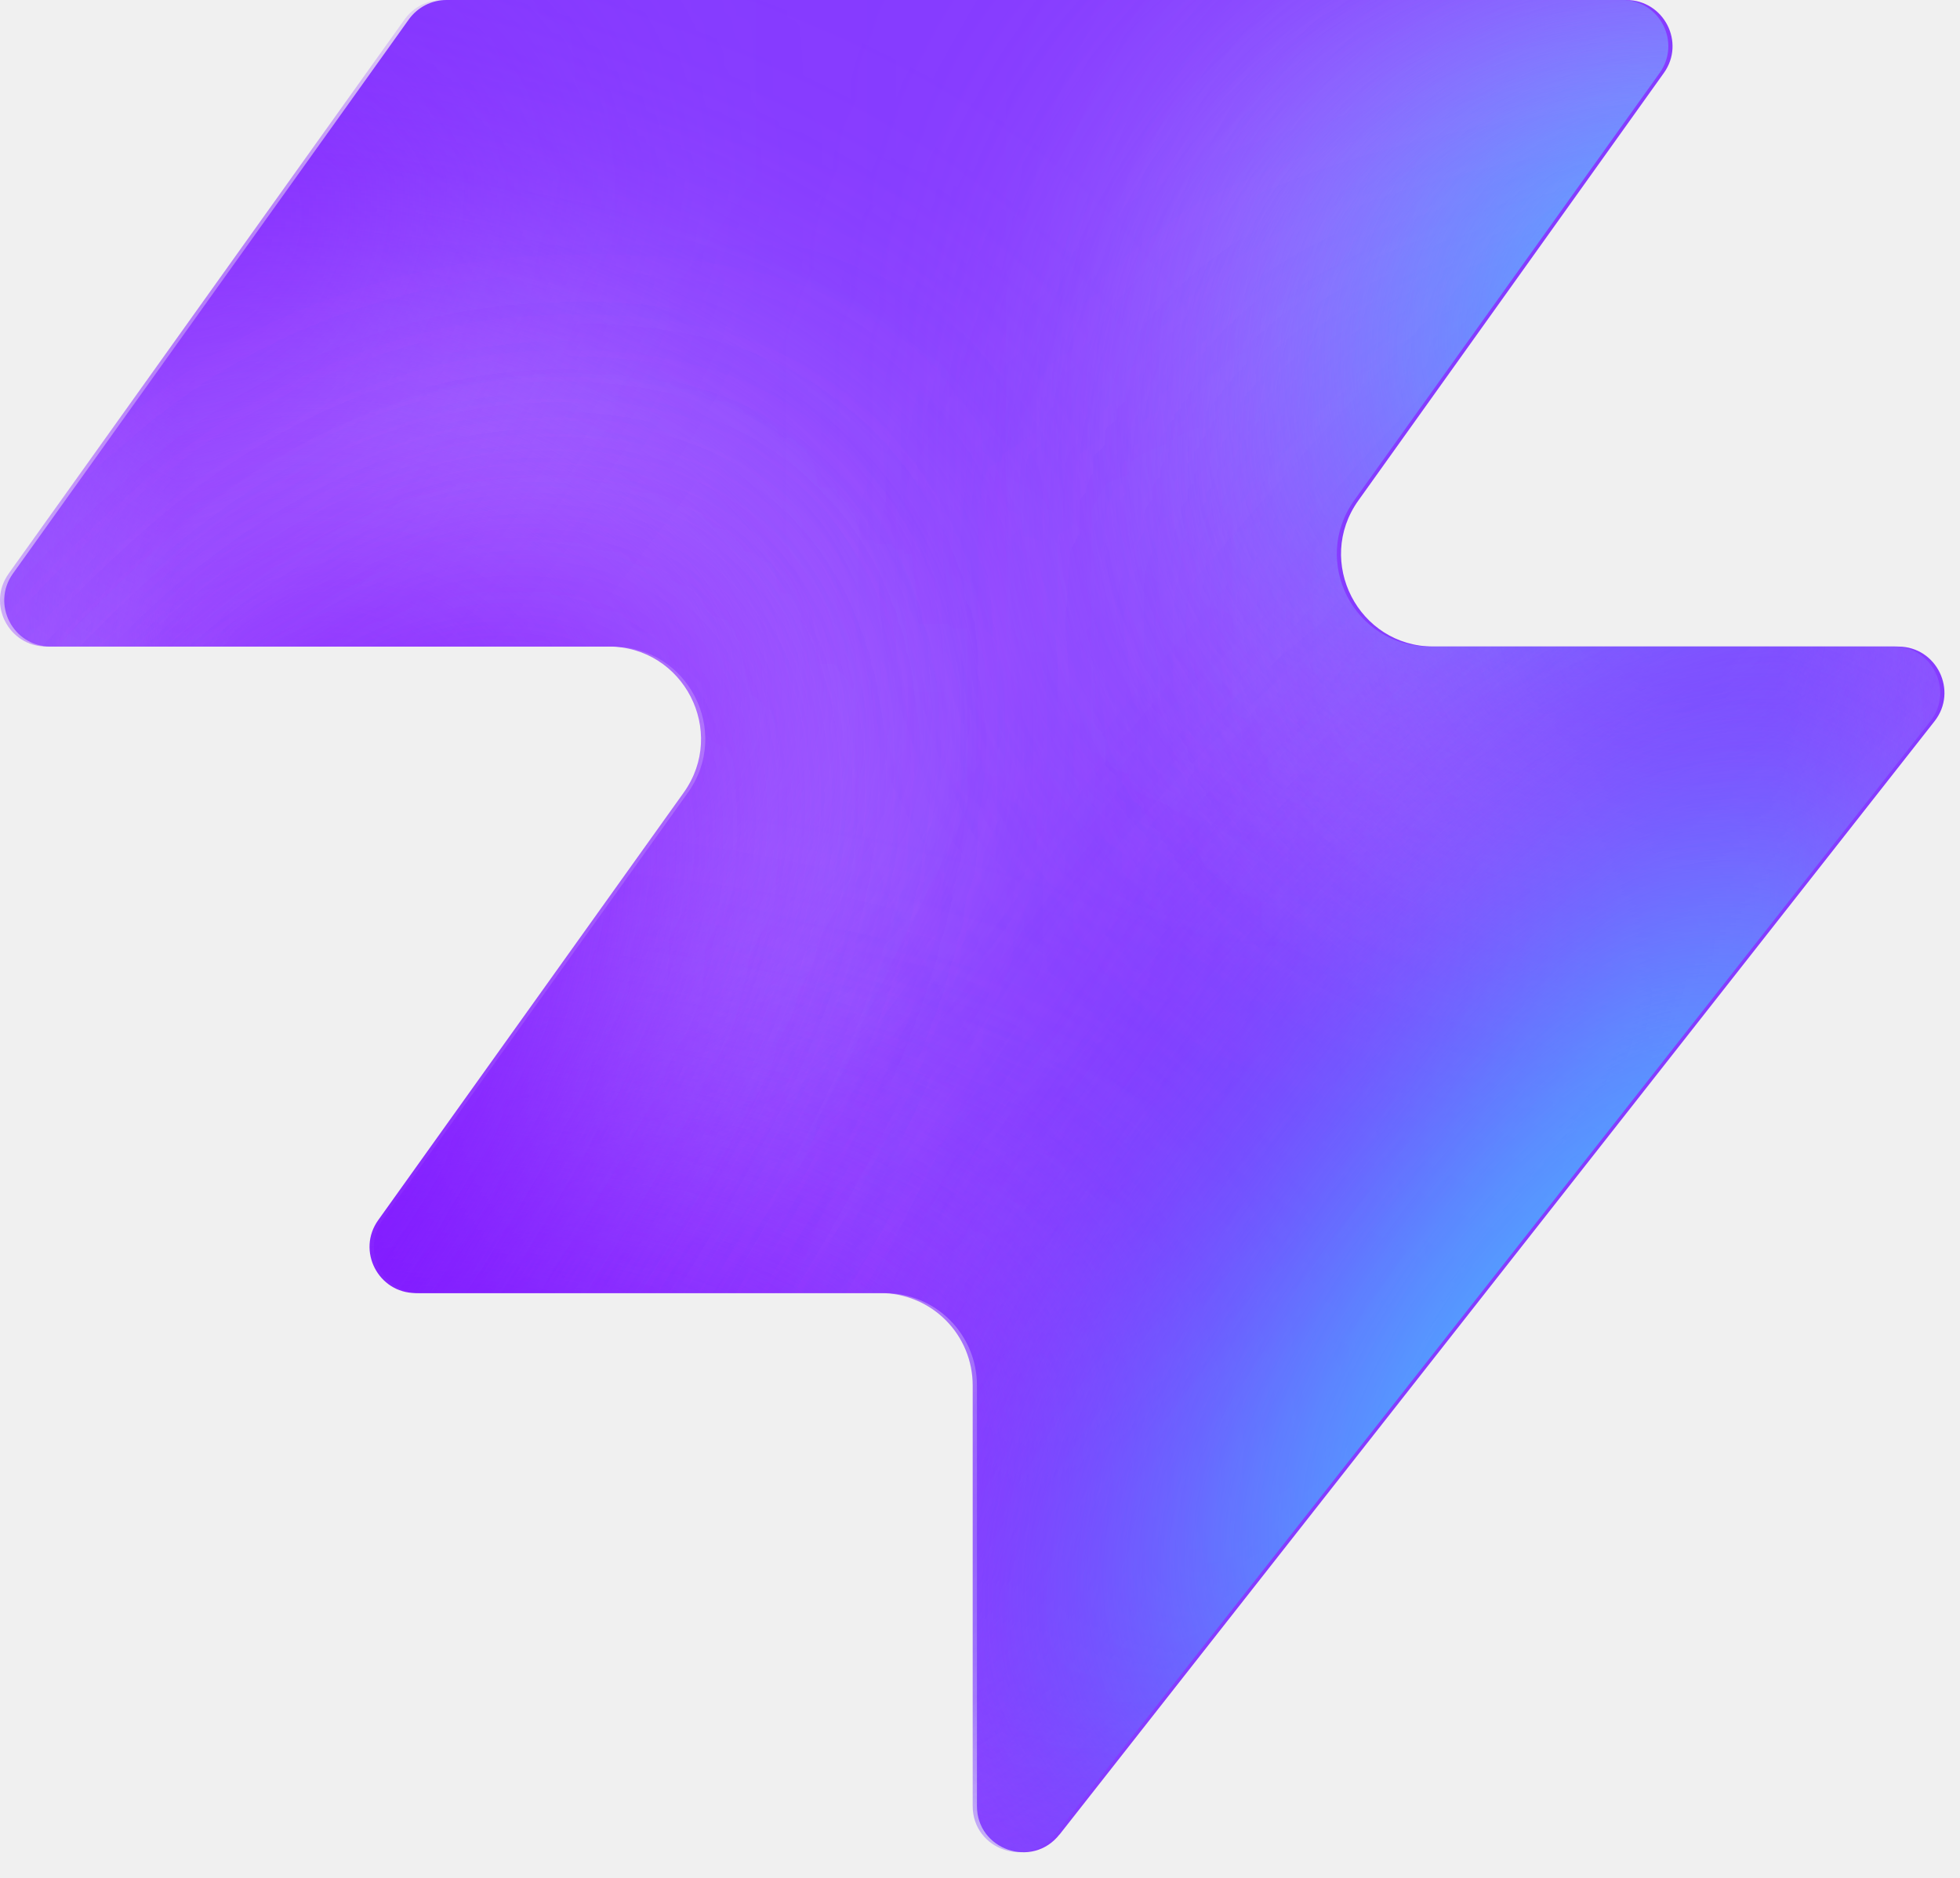
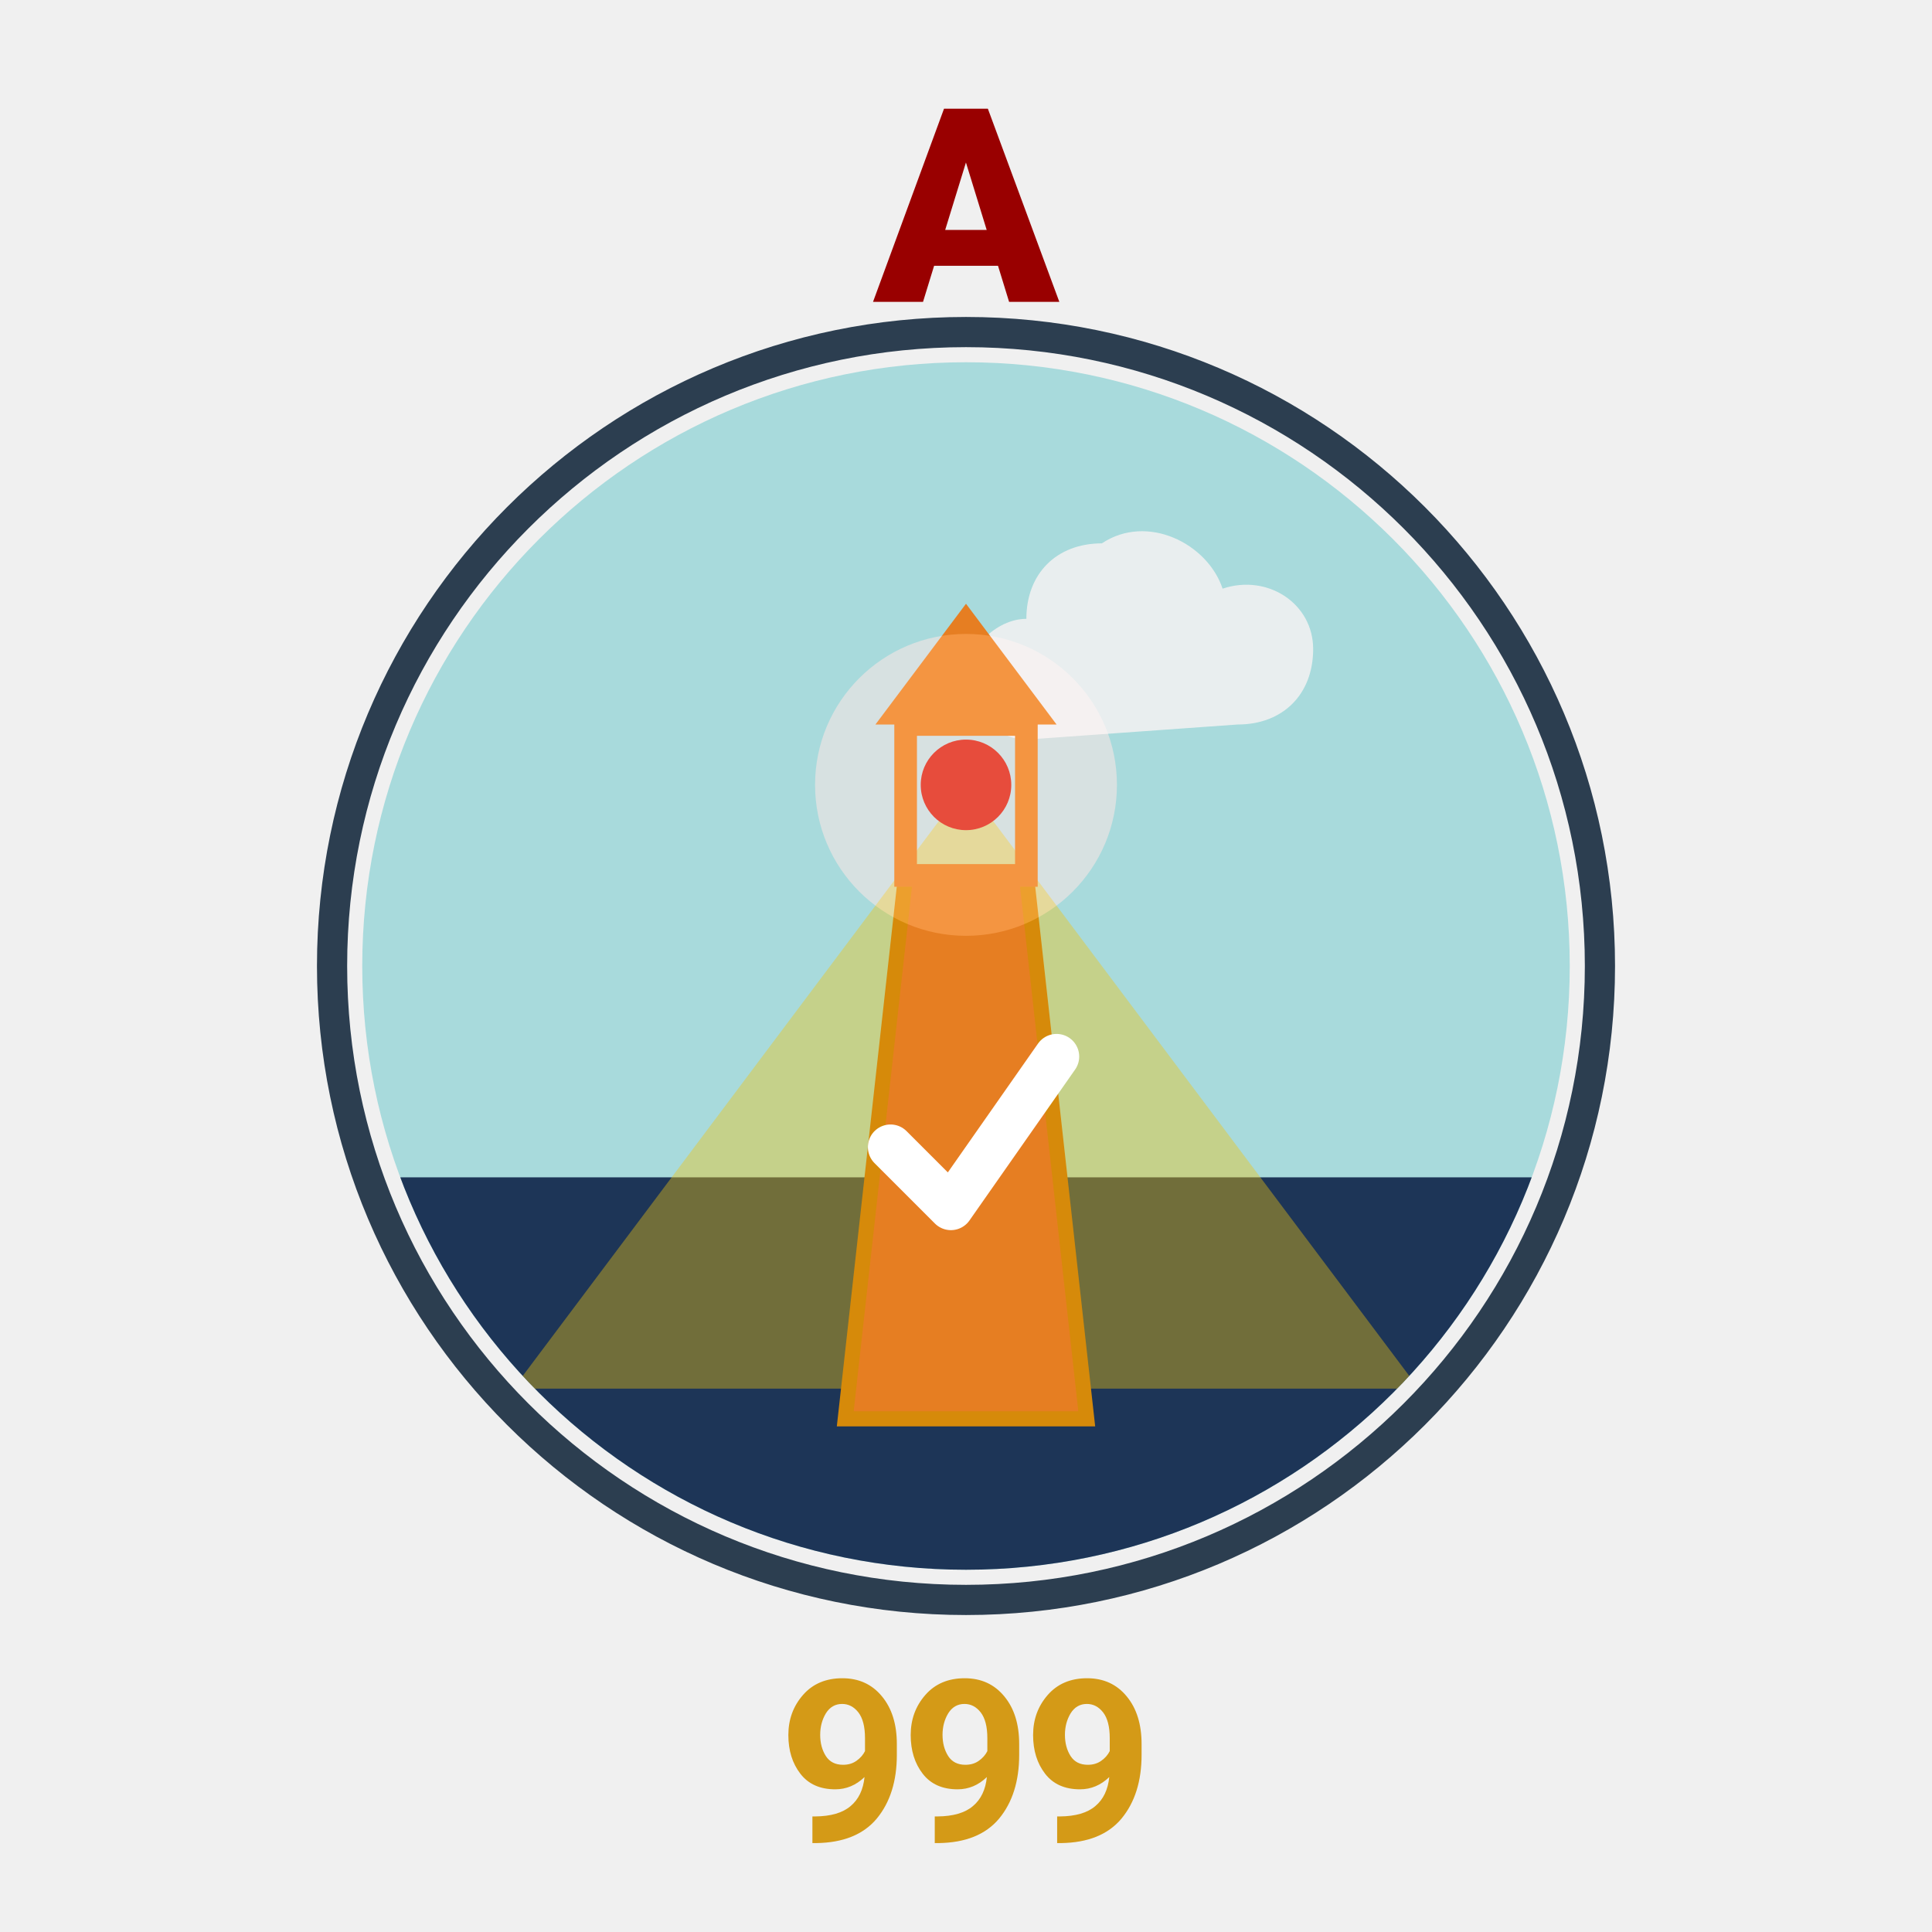
- <svg xmlns="http://www.w3.org/2000/svg" width="48" height="46" fill="none" viewBox="0 0 48 46">
-   <path fill="#863bff" d="M25.946 44.938c-.664.845-2.021.375-2.021-.698V33.937a2.26 2.26 0 0 0-2.262-2.262H10.287c-.92 0-1.456-1.04-.92-1.788l7.48-10.471c1.07-1.497 0-3.578-1.842-3.578H1.237c-.92 0-1.456-1.04-.92-1.788L10.013.474c.214-.297.556-.474.92-.474h28.894c.92 0 1.456 1.04.92 1.788l-7.48 10.471c-1.07 1.498 0 3.579 1.842 3.579h11.377c.943 0 1.473 1.088.89 1.83L25.947 44.94z" style="fill:#863bff;fill:color(display-p3 .525 .23 1);fill-opacity:1" />
-   <mask id="a" width="48" height="46" x="0" y="0" maskUnits="userSpaceOnUse" style="mask-type:alpha">
-     <path fill="#000" d="M25.842 44.938c-.664.844-2.021.375-2.021-.698V33.937a2.26 2.26 0 0 0-2.262-2.262H10.183c-.92 0-1.456-1.04-.92-1.788l7.48-10.471c1.07-1.498 0-3.579-1.842-3.579H1.133c-.92 0-1.456-1.04-.92-1.787L9.91.473c.214-.297.556-.474.92-.474h28.894c.92 0 1.456 1.04.92 1.788l-7.48 10.471c-1.07 1.498 0 3.578 1.842 3.578h11.377c.943 0 1.473 1.088.89 1.832L25.843 44.94z" style="fill:#000;fill-opacity:1" />
-   </mask>
-   <g mask="url(#a)">
-     <g filter="url(#b)">
-       <ellipse cx="5.508" cy="14.704" fill="#ede6ff" rx="5.508" ry="14.704" style="fill:#ede6ff;fill:color(display-p3 .927 .903 1);fill-opacity:1" transform="matrix(.00324 1 1 -.00324 -4.47 31.516)" />
-     </g>
-     <g filter="url(#c)">
-       <ellipse cx="10.399" cy="29.851" fill="#ede6ff" rx="10.399" ry="29.851" style="fill:#ede6ff;fill:color(display-p3 .927 .903 1);fill-opacity:1" transform="matrix(.00324 1 1 -.00324 -39.328 7.883)" />
-     </g>
-     <g filter="url(#d)">
-       <ellipse cx="5.508" cy="30.487" fill="#7e14ff" rx="5.508" ry="30.487" style="fill:#7e14ff;fill:color(display-p3 .492 .077 1);fill-opacity:1" transform="rotate(89.814 -25.913 -14.639)scale(1 -1)" />
-     </g>
-     <g filter="url(#e)">
-       <ellipse cx="5.508" cy="30.599" fill="#7e14ff" rx="5.508" ry="30.599" style="fill:#7e14ff;fill:color(display-p3 .492 .077 1);fill-opacity:1" transform="rotate(89.814 -32.644 -3.334)scale(1 -1)" />
-     </g>
-     <g filter="url(#f)">
-       <ellipse cx="5.508" cy="30.599" fill="#7e14ff" rx="5.508" ry="30.599" style="fill:#7e14ff;fill:color(display-p3 .492 .077 1);fill-opacity:1" transform="matrix(.00324 1 1 -.00324 -34.34 30.47)" />
-     </g>
-     <g filter="url(#g)">
-       <ellipse cx="14.072" cy="22.078" fill="#ede6ff" rx="14.072" ry="22.078" style="fill:#ede6ff;fill:color(display-p3 .927 .903 1);fill-opacity:1" transform="rotate(93.35 24.506 48.493)scale(-1 1)" />
-     </g>
-     <g filter="url(#h)">
-       <ellipse cx="3.47" cy="21.501" fill="#7e14ff" rx="3.47" ry="21.501" style="fill:#7e14ff;fill:color(display-p3 .492 .077 1);fill-opacity:1" transform="rotate(89.009 28.708 47.59)scale(-1 1)" />
-     </g>
-     <g filter="url(#i)">
-       <ellipse cx="3.47" cy="21.501" fill="#7e14ff" rx="3.47" ry="21.501" style="fill:#7e14ff;fill:color(display-p3 .492 .077 1);fill-opacity:1" transform="rotate(89.009 28.708 47.59)scale(-1 1)" />
-     </g>
-     <g filter="url(#j)">
-       <ellipse cx=".387" cy="8.972" fill="#7e14ff" rx="4.407" ry="29.108" style="fill:#7e14ff;fill:color(display-p3 .492 .077 1);fill-opacity:1" transform="rotate(39.51 .387 8.972)" />
-     </g>
-     <g filter="url(#k)">
-       <ellipse cx="47.523" cy="-6.092" fill="#7e14ff" rx="4.407" ry="29.108" style="fill:#7e14ff;fill:color(display-p3 .492 .077 1);fill-opacity:1" transform="rotate(37.892 47.523 -6.092)" />
-     </g>
-     <g filter="url(#l)">
-       <ellipse cx="41.412" cy="6.333" fill="#47bfff" rx="5.971" ry="9.665" style="fill:#47bfff;fill:color(display-p3 .28 .748 1);fill-opacity:1" transform="rotate(37.892 41.412 6.333)" />
-     </g>
-     <g filter="url(#m)">
-       <ellipse cx="-1.879" cy="38.332" fill="#7e14ff" rx="4.407" ry="29.108" style="fill:#7e14ff;fill:color(display-p3 .492 .077 1);fill-opacity:1" transform="rotate(37.892 -1.88 38.332)" />
-     </g>
-     <g filter="url(#n)">
-       <ellipse cx="-1.879" cy="38.332" fill="#7e14ff" rx="4.407" ry="29.108" style="fill:#7e14ff;fill:color(display-p3 .492 .077 1);fill-opacity:1" transform="rotate(37.892 -1.88 38.332)" />
-     </g>
-     <g filter="url(#o)">
-       <ellipse cx="35.651" cy="29.907" fill="#7e14ff" rx="4.407" ry="29.108" style="fill:#7e14ff;fill:color(display-p3 .492 .077 1);fill-opacity:1" transform="rotate(37.892 35.651 29.907)" />
-     </g>
-     <g filter="url(#p)">
-       <ellipse cx="38.418" cy="32.4" fill="#47bfff" rx="5.971" ry="15.297" style="fill:#47bfff;fill:color(display-p3 .28 .748 1);fill-opacity:1" transform="rotate(37.892 38.418 32.4)" />
-     </g>
+ <svg xmlns="http://www.w3.org/2000/svg" viewBox="0 0 128 128" width="128" height="128" role="img" aria-label="Lightbeacon Security Metric Icon">
+   <defs>
+     <clipPath id="badgeClip">
+       <circle cx="64" cy="64" r="40" />
+     </clipPath>
+     <style>
+       .issue-flash {
+         animation: pulse 1.8s infinite ease-in-out;
+         transform-origin: 64px 52px;
+       }
+       @keyframes pulse {
+         0% { opacity: 0.3; transform: scale(0.9); }
+         50% { opacity: 0.9; transform: scale(1.1); }
+         100% { opacity: 0.3; transform: scale(0.9); }
+       }
+       .metric-text {
+         font-family: system-ui, -apple-system, "Segoe UI", Roboto, Helvetica, Arial, sans-serif;
+       }
+     </style>
+   </defs>
+   <text x="64" y="20" text-anchor="middle" class="metric-text" font-size="18" font-weight="900" fill="#990000">A</text>
+   <circle cx="64" cy="64" r="42" fill="none" stroke="#2C3E50" stroke-width="2" />
+   <g clip-path="url(#badgeClip)">
+     <rect x="20" y="20" width="88" height="88" fill="#A8DADC" />
+     <path d="M82,48 C85,48 87,46 87,43 C87,40 84,38 81,39 C80,36 76,34 73,36 C70,36 68,38 68,41 C66,41 64,43 64,45 C64,47 66,49 68,49 Z" fill="#F1F1F1" opacity="0.9" />
+     <rect x="20" y="78" width="88" height="30" fill="#1D3557" />
+     <polygon points="64,52 34,92 94,92" fill="#F1C40F" opacity="0.4" />
+     <polygon points="56,94 72,94 68,58 60,58" fill="#E67E22" stroke="#D68A0A" stroke-width="1" />
+     <rect x="60" y="48" width="8" height="10" fill="none" stroke="#E67E22" stroke-width="1.5" />
+     <polygon points="58,48 70,48 64,40" fill="#E67E22" />
+     <path d="M59,76 L63,80 L70,70" fill="none" stroke="#FFFFFF" stroke-width="3" stroke-linecap="round" stroke-linejoin="round" />
  </g>
-   <defs>
-     <filter id="b" width="60.045" height="41.654" x="-19.77" y="16.149" color-interpolation-filters="sRGB" filterUnits="userSpaceOnUse">
-       <feFlood flood-opacity="0" result="BackgroundImageFix" />
-       <feBlend in="SourceGraphic" in2="BackgroundImageFix" result="shape" />
-       <feGaussianBlur result="effect1_foregroundBlur_2002_17158" stdDeviation="7.659" />
-     </filter>
-     <filter id="c" width="90.34" height="51.437" x="-54.613" y="-7.533" color-interpolation-filters="sRGB" filterUnits="userSpaceOnUse">
-       <feFlood flood-opacity="0" result="BackgroundImageFix" />
-       <feBlend in="SourceGraphic" in2="BackgroundImageFix" result="shape" />
-       <feGaussianBlur result="effect1_foregroundBlur_2002_17158" stdDeviation="7.659" />
-     </filter>
-     <filter id="d" width="79.355" height="29.4" x="-49.64" y="2.03" color-interpolation-filters="sRGB" filterUnits="userSpaceOnUse">
-       <feFlood flood-opacity="0" result="BackgroundImageFix" />
-       <feBlend in="SourceGraphic" in2="BackgroundImageFix" result="shape" />
-       <feGaussianBlur result="effect1_foregroundBlur_2002_17158" stdDeviation="4.596" />
-     </filter>
-     <filter id="e" width="79.579" height="29.4" x="-45.045" y="20.029" color-interpolation-filters="sRGB" filterUnits="userSpaceOnUse">
-       <feFlood flood-opacity="0" result="BackgroundImageFix" />
-       <feBlend in="SourceGraphic" in2="BackgroundImageFix" result="shape" />
-       <feGaussianBlur result="effect1_foregroundBlur_2002_17158" stdDeviation="4.596" />
-     </filter>
-     <filter id="f" width="79.579" height="29.4" x="-43.513" y="21.178" color-interpolation-filters="sRGB" filterUnits="userSpaceOnUse">
-       <feFlood flood-opacity="0" result="BackgroundImageFix" />
-       <feBlend in="SourceGraphic" in2="BackgroundImageFix" result="shape" />
-       <feGaussianBlur result="effect1_foregroundBlur_2002_17158" stdDeviation="4.596" />
-     </filter>
-     <filter id="g" width="74.749" height="58.852" x="15.756" y="-17.901" color-interpolation-filters="sRGB" filterUnits="userSpaceOnUse">
-       <feFlood flood-opacity="0" result="BackgroundImageFix" />
-       <feBlend in="SourceGraphic" in2="BackgroundImageFix" result="shape" />
-       <feGaussianBlur result="effect1_foregroundBlur_2002_17158" stdDeviation="7.659" />
-     </filter>
-     <filter id="h" width="61.377" height="25.362" x="23.548" y="2.284" color-interpolation-filters="sRGB" filterUnits="userSpaceOnUse">
-       <feFlood flood-opacity="0" result="BackgroundImageFix" />
-       <feBlend in="SourceGraphic" in2="BackgroundImageFix" result="shape" />
-       <feGaussianBlur result="effect1_foregroundBlur_2002_17158" stdDeviation="4.596" />
-     </filter>
-     <filter id="i" width="61.377" height="25.362" x="23.548" y="2.284" color-interpolation-filters="sRGB" filterUnits="userSpaceOnUse">
-       <feFlood flood-opacity="0" result="BackgroundImageFix" />
-       <feBlend in="SourceGraphic" in2="BackgroundImageFix" result="shape" />
-       <feGaussianBlur result="effect1_foregroundBlur_2002_17158" stdDeviation="4.596" />
-     </filter>
-     <filter id="j" width="56.045" height="63.649" x="-27.636" y="-22.853" color-interpolation-filters="sRGB" filterUnits="userSpaceOnUse">
-       <feFlood flood-opacity="0" result="BackgroundImageFix" />
-       <feBlend in="SourceGraphic" in2="BackgroundImageFix" result="shape" />
-       <feGaussianBlur result="effect1_foregroundBlur_2002_17158" stdDeviation="4.596" />
-     </filter>
-     <filter id="k" width="54.814" height="64.646" x="20.116" y="-38.415" color-interpolation-filters="sRGB" filterUnits="userSpaceOnUse">
-       <feFlood flood-opacity="0" result="BackgroundImageFix" />
-       <feBlend in="SourceGraphic" in2="BackgroundImageFix" result="shape" />
-       <feGaussianBlur result="effect1_foregroundBlur_2002_17158" stdDeviation="4.596" />
-     </filter>
-     <filter id="l" width="33.541" height="35.313" x="24.641" y="-11.323" color-interpolation-filters="sRGB" filterUnits="userSpaceOnUse">
-       <feFlood flood-opacity="0" result="BackgroundImageFix" />
-       <feBlend in="SourceGraphic" in2="BackgroundImageFix" result="shape" />
-       <feGaussianBlur result="effect1_foregroundBlur_2002_17158" stdDeviation="4.596" />
-     </filter>
-     <filter id="m" width="54.814" height="64.646" x="-29.286" y="6.009" color-interpolation-filters="sRGB" filterUnits="userSpaceOnUse">
-       <feFlood flood-opacity="0" result="BackgroundImageFix" />
-       <feBlend in="SourceGraphic" in2="BackgroundImageFix" result="shape" />
-       <feGaussianBlur result="effect1_foregroundBlur_2002_17158" stdDeviation="4.596" />
-     </filter>
-     <filter id="n" width="54.814" height="64.646" x="-29.286" y="6.009" color-interpolation-filters="sRGB" filterUnits="userSpaceOnUse">
-       <feFlood flood-opacity="0" result="BackgroundImageFix" />
-       <feBlend in="SourceGraphic" in2="BackgroundImageFix" result="shape" />
-       <feGaussianBlur result="effect1_foregroundBlur_2002_17158" stdDeviation="4.596" />
-     </filter>
-     <filter id="o" width="54.814" height="64.646" x="8.244" y="-2.416" color-interpolation-filters="sRGB" filterUnits="userSpaceOnUse">
-       <feFlood flood-opacity="0" result="BackgroundImageFix" />
-       <feBlend in="SourceGraphic" in2="BackgroundImageFix" result="shape" />
-       <feGaussianBlur result="effect1_foregroundBlur_2002_17158" stdDeviation="4.596" />
-     </filter>
-     <filter id="p" width="39.409" height="43.623" x="18.713" y="10.588" color-interpolation-filters="sRGB" filterUnits="userSpaceOnUse">
-       <feFlood flood-opacity="0" result="BackgroundImageFix" />
-       <feBlend in="SourceGraphic" in2="BackgroundImageFix" result="shape" />
-       <feGaussianBlur result="effect1_foregroundBlur_2002_17158" stdDeviation="4.596" />
-     </filter>
-   </defs>
+   <circle cx="64" cy="52" r="10" class="issue-flash" fill="#E74C3C" opacity="0.6" style="mix-blend-mode: screen;" />
+   <circle cx="64" cy="52" r="3" fill="#E74C3C" />
+   <text x="64" y="122" text-anchor="middle" class="metric-text" font-size="15" font-weight="700" letter-spacing="-0.5" fill="#D49A17">999</text>
</svg>
